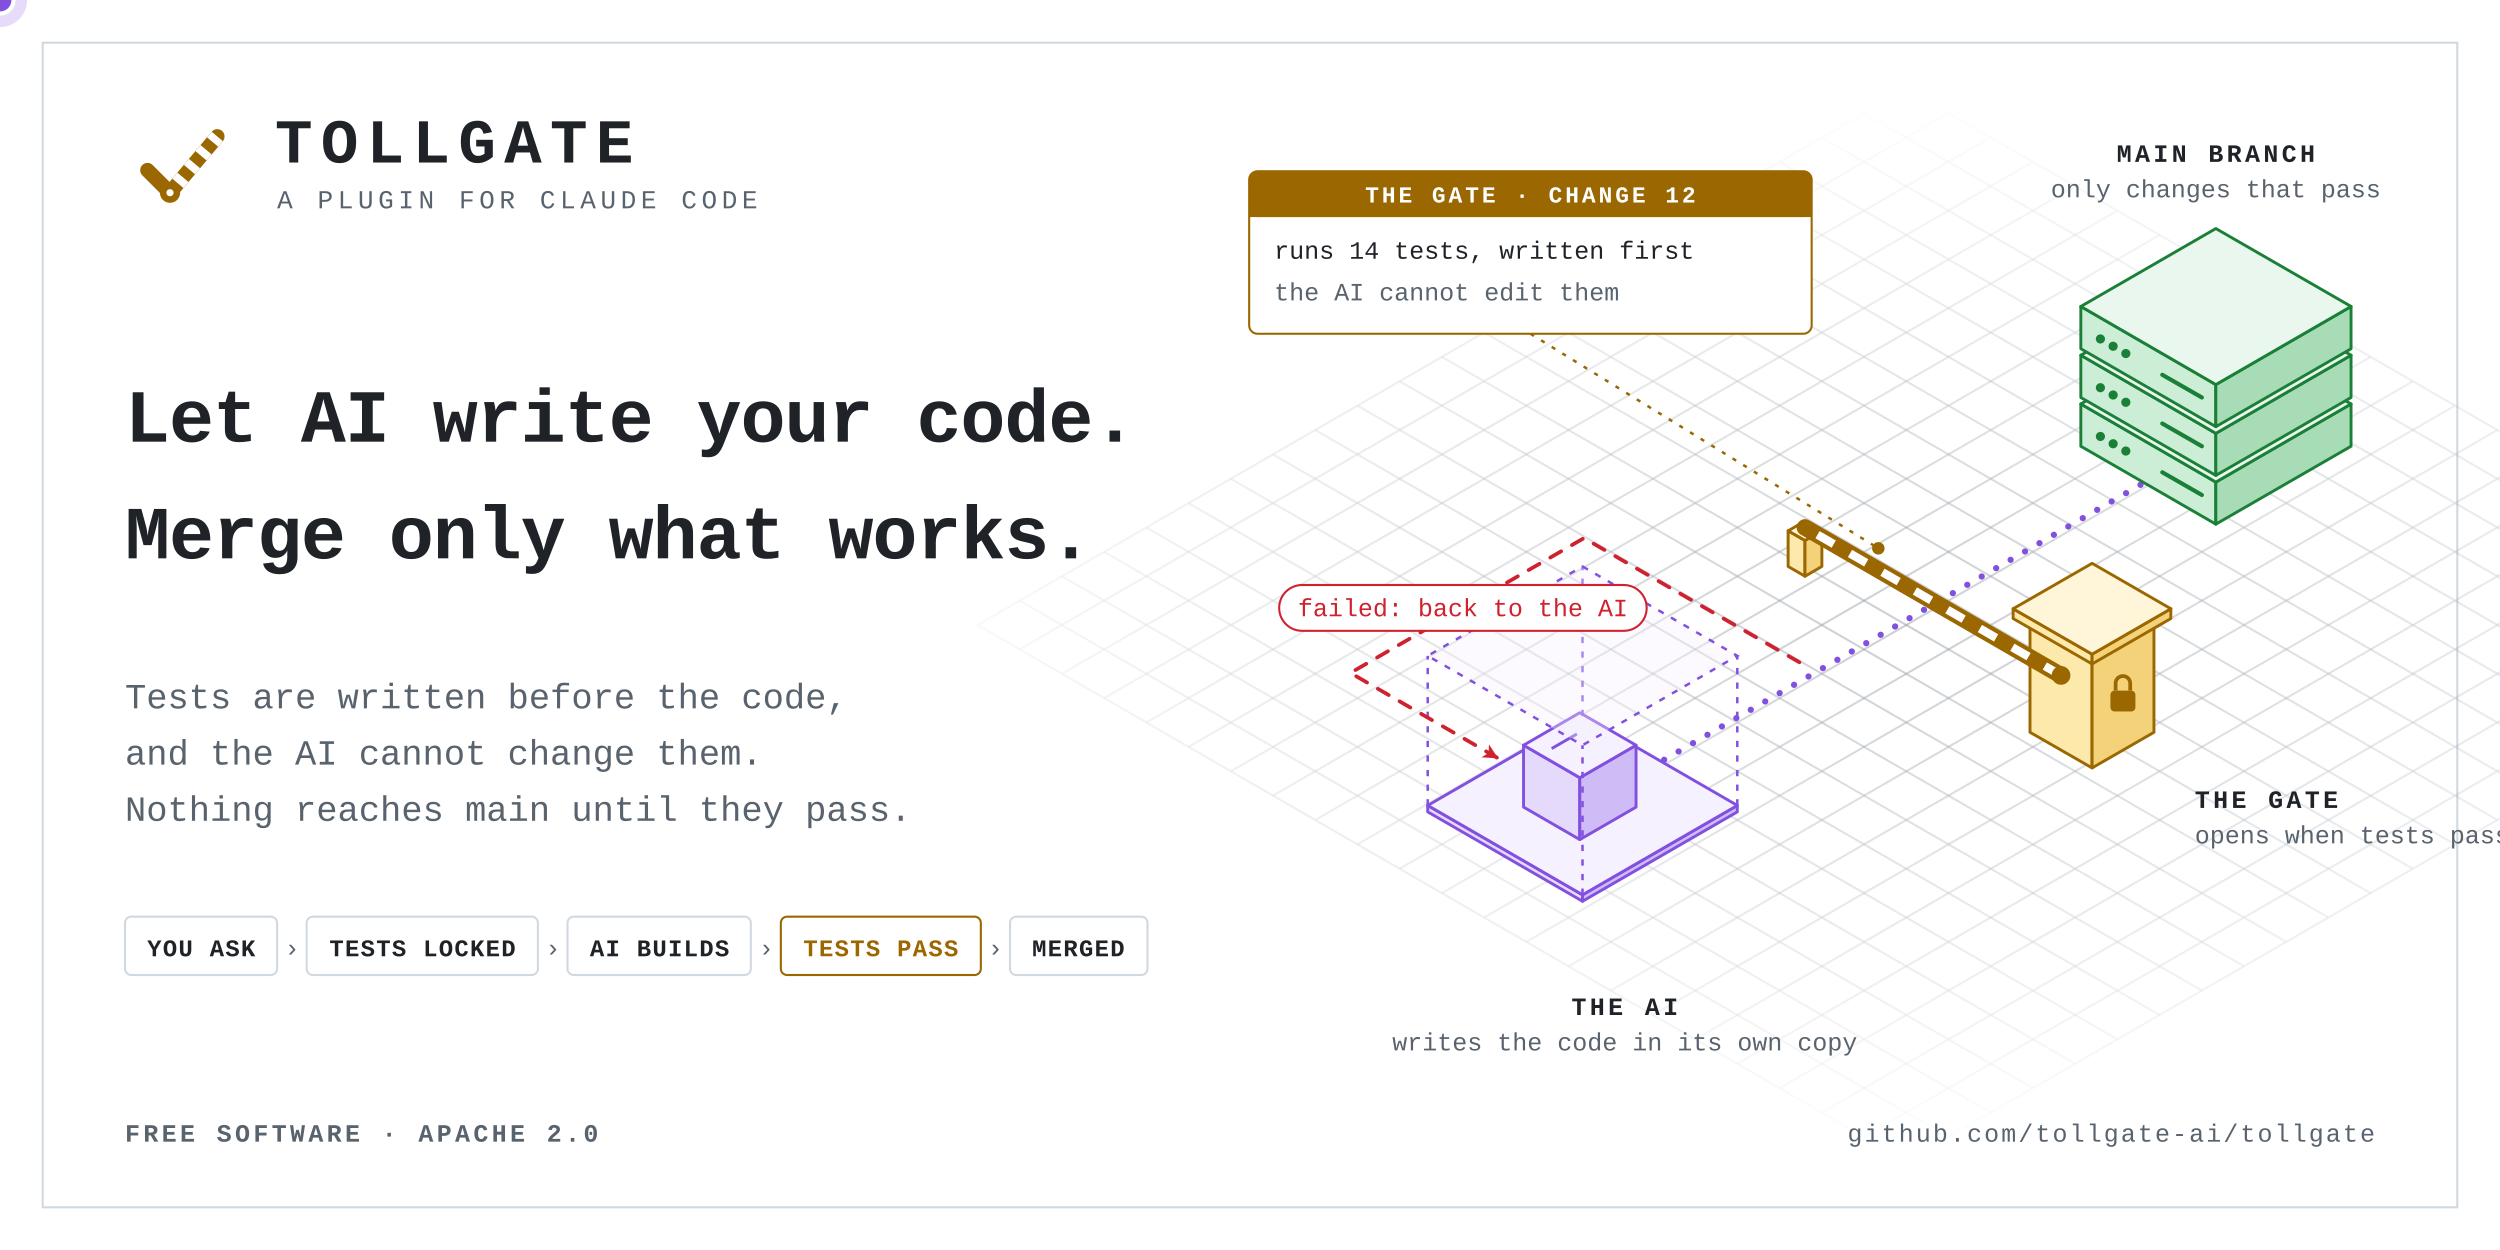
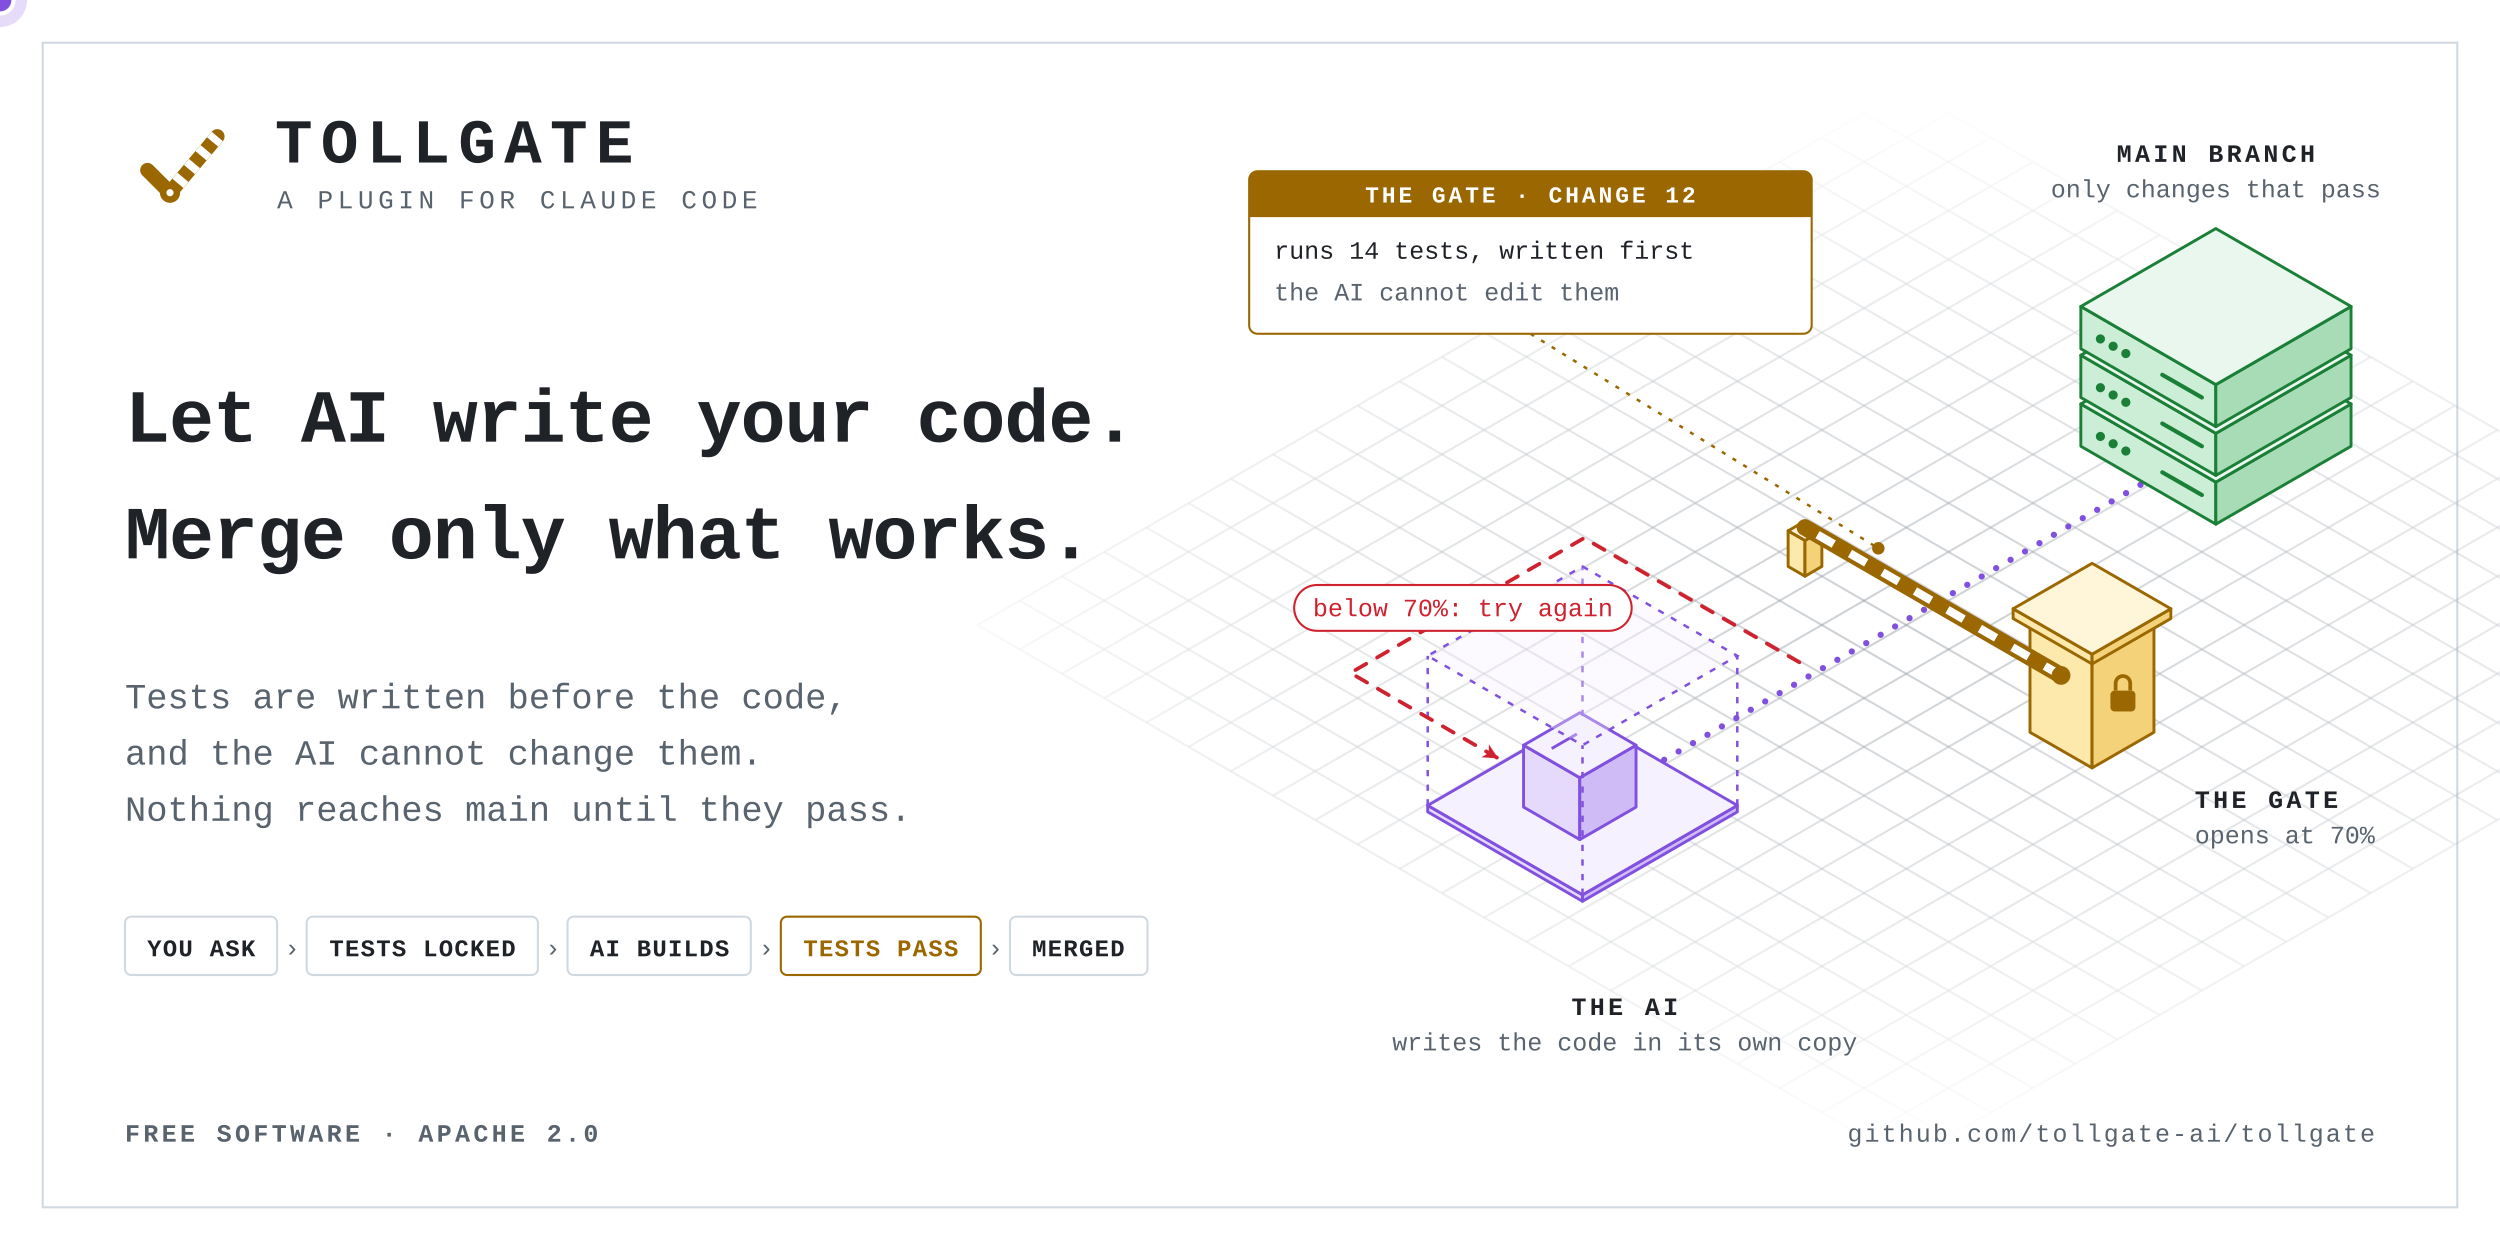
<svg xmlns="http://www.w3.org/2000/svg" viewBox="0 0 1200 600" width="1200" height="600" role="img" aria-labelledby="title desc" font-family="ui-monospace, SFMono-Regular, 'JetBrains Mono', 'Cascadia Mono', Menlo, Consolas, 'Liberation Mono', monospace">
  <defs>
    <radialGradient id="glow" cx="0.762" cy="0.500" r="0.42">
      <stop offset="0" stop-color="#fff" stop-opacity="1" />
      <stop offset="1" stop-color="#fff" stop-opacity="0" />
    </radialGradient>
    <mask id="fade">
      <rect width="1200" height="600" fill="url(#glow)" />
    </mask>
    <marker id="fail" viewBox="0 0 10 10" refX="9" refY="5" markerWidth="9" markerHeight="9" markerUnits="userSpaceOnUse" orient="auto-start-reverse">
      <path d="M1,1 L9,5 L1,9 L3.2,5 z" fill="#cf222e" />
    </marker>
  </defs>
  <style>.main{stroke-width:3;stroke-dasharray:0 8;animation:flow .8s linear infinite}.side{stroke-width:1.8;stroke-dasharray:6 6;animation:side 1.6s linear infinite}@keyframes flow{to{stroke-dashoffset:-8}}@keyframes side{to{stroke-dashoffset:-12}}.still-arm{display:none}@media (prefers-reduced-motion:reduce){.main,.side{animation:none}.ticket,.moving-arm{display:none}.still-arm{display:inline}}</style>
  <rect width="1200" height="600" fill="#ffffff" />
  <rect x="20.5" y="20.5" width="1159" height="559" fill="none" stroke="#d1d9e0" />
  <g mask="url(#fade)" stroke-width="1">
    <line x1="915.0" y1="42.6" x2="469.2" y2="300.0" stroke="#8c959f" stroke-opacity="0.45" />
    <line x1="915.0" y1="42.6" x2="1360.8" y2="300.0" stroke="#8c959f" stroke-opacity="0.45" />
    <line x1="935.3" y1="54.3" x2="489.4" y2="311.7" stroke="#8c959f" stroke-opacity="0.45" />
    <line x1="894.7" y1="54.3" x2="1340.6" y2="311.7" stroke="#8c959f" stroke-opacity="0.45" />
    <line x1="955.5" y1="66.0" x2="509.7" y2="323.4" stroke="#8c959f" stroke-opacity="0.45" />
    <line x1="874.5" y1="66.0" x2="1320.3" y2="323.4" stroke="#8c959f" stroke-opacity="0.45" />
    <line x1="975.8" y1="77.7" x2="530.0" y2="335.1" stroke="#8c959f" stroke-opacity="0.45" />
    <line x1="854.2" y1="77.7" x2="1300.0" y2="335.1" stroke="#8c959f" stroke-opacity="0.45" />
    <line x1="996.1" y1="89.4" x2="550.2" y2="346.8" stroke="#8c959f" stroke-opacity="0.45" />
    <line x1="833.9" y1="89.4" x2="1279.8" y2="346.8" stroke="#8c959f" stroke-opacity="0.45" />
    <line x1="1016.3" y1="101.1" x2="570.5" y2="358.5" stroke="#8c959f" stroke-opacity="0.45" />
    <line x1="813.7" y1="101.1" x2="1259.5" y2="358.5" stroke="#8c959f" stroke-opacity="0.45" />
    <line x1="1036.6" y1="112.8" x2="590.8" y2="370.2" stroke="#8c959f" stroke-opacity="0.45" />
    <line x1="793.4" y1="112.8" x2="1239.2" y2="370.2" stroke="#8c959f" stroke-opacity="0.45" />
    <line x1="1056.9" y1="124.5" x2="611.0" y2="381.9" stroke="#8c959f" stroke-opacity="0.45" />
    <line x1="773.1" y1="124.5" x2="1219.0" y2="381.9" stroke="#8c959f" stroke-opacity="0.45" />
    <line x1="1077.1" y1="136.2" x2="631.3" y2="393.6" stroke="#8c959f" stroke-opacity="0.45" />
    <line x1="752.9" y1="136.2" x2="1198.7" y2="393.6" stroke="#8c959f" stroke-opacity="0.45" />
    <line x1="1097.4" y1="147.9" x2="651.6" y2="405.3" stroke="#8c959f" stroke-opacity="0.45" />
    <line x1="732.6" y1="147.9" x2="1178.4" y2="405.3" stroke="#8c959f" stroke-opacity="0.45" />
    <line x1="1117.6" y1="159.6" x2="671.8" y2="417.0" stroke="#8c959f" stroke-opacity="0.45" />
    <line x1="712.4" y1="159.6" x2="1158.2" y2="417.0" stroke="#8c959f" stroke-opacity="0.45" />
    <line x1="1137.9" y1="171.3" x2="692.1" y2="428.7" stroke="#8c959f" stroke-opacity="0.45" />
    <line x1="692.1" y1="171.3" x2="1137.9" y2="428.7" stroke="#8c959f" stroke-opacity="0.45" />
    <line x1="1158.2" y1="183.0" x2="712.4" y2="440.4" stroke="#8c959f" stroke-opacity="0.45" />
    <line x1="671.8" y1="183.0" x2="1117.6" y2="440.4" stroke="#8c959f" stroke-opacity="0.45" />
    <line x1="1178.4" y1="194.7" x2="732.6" y2="452.1" stroke="#8c959f" stroke-opacity="0.45" />
    <line x1="651.6" y1="194.7" x2="1097.4" y2="452.1" stroke="#8c959f" stroke-opacity="0.45" />
    <line x1="1198.7" y1="206.4" x2="752.9" y2="463.8" stroke="#8c959f" stroke-opacity="0.45" />
    <line x1="631.3" y1="206.4" x2="1077.1" y2="463.8" stroke="#8c959f" stroke-opacity="0.45" />
    <line x1="1219.0" y1="218.1" x2="773.1" y2="475.5" stroke="#8c959f" stroke-opacity="0.45" />
    <line x1="611.0" y1="218.1" x2="1056.9" y2="475.5" stroke="#8c959f" stroke-opacity="0.45" />
    <line x1="1239.2" y1="229.8" x2="793.4" y2="487.2" stroke="#8c959f" stroke-opacity="0.45" />
    <line x1="590.8" y1="229.8" x2="1036.6" y2="487.2" stroke="#8c959f" stroke-opacity="0.45" />
    <line x1="1259.5" y1="241.5" x2="813.7" y2="498.9" stroke="#8c959f" stroke-opacity="0.45" />
    <line x1="570.5" y1="241.5" x2="1016.3" y2="498.9" stroke="#8c959f" stroke-opacity="0.45" />
    <line x1="1279.8" y1="253.2" x2="833.9" y2="510.6" stroke="#8c959f" stroke-opacity="0.45" />
    <line x1="550.2" y1="253.2" x2="996.1" y2="510.6" stroke="#8c959f" stroke-opacity="0.45" />
    <line x1="1300.0" y1="264.9" x2="854.2" y2="522.3" stroke="#8c959f" stroke-opacity="0.45" />
    <line x1="530.0" y1="264.9" x2="975.8" y2="522.3" stroke="#8c959f" stroke-opacity="0.45" />
    <line x1="1320.3" y1="276.6" x2="874.5" y2="534.0" stroke="#8c959f" stroke-opacity="0.45" />
    <line x1="509.7" y1="276.6" x2="955.5" y2="534.0" stroke="#8c959f" stroke-opacity="0.45" />
    <line x1="1340.6" y1="288.3" x2="894.7" y2="545.7" stroke="#8c959f" stroke-opacity="0.45" />
    <line x1="489.4" y1="288.3" x2="935.3" y2="545.7" stroke="#8c959f" stroke-opacity="0.45" />
    <line x1="1360.8" y1="300.0" x2="915.0" y2="557.4" stroke="#8c959f" stroke-opacity="0.45" />
    <line x1="469.2" y1="300.0" x2="915.0" y2="557.4" stroke="#8c959f" stroke-opacity="0.45" />
  </g>
  <polygon points="685.3,386.6 759.6,429.5 759.6,432.6 685.3,389.7" fill="#e6dafc" stroke="#8250df" stroke-width="1.4" stroke-linejoin="round" />
  <polygon points="759.6,429.5 833.9,386.6 833.9,389.7 759.6,432.6" fill="#cfbcf6" stroke="#8250df" stroke-width="1.4" stroke-linejoin="round" />
  <polygon points="685.3,386.6 759.6,429.5 833.9,386.6 759.6,343.7" fill="#f6f1ff" stroke="#8250df" stroke-width="1.4" stroke-linejoin="round" />
  <polygon points="731.3,357.7 758.3,373.3 758.3,403.0 731.3,387.4" fill="#e6dafc" stroke="#8250df" stroke-width="1.4" stroke-linejoin="round" />
  <polygon points="758.3,373.3 785.3,357.7 785.3,387.4 758.3,403.0" fill="#cfbcf6" stroke="#8250df" stroke-width="1.4" stroke-linejoin="round" />
  <polygon points="731.3,357.7 758.3,373.3 785.3,357.7 758.3,342.1" fill="#f6f1ff" stroke="#8250df" stroke-width="1.4" stroke-linejoin="round" />
  <line x1="744.8" y1="359.3" x2="756.9" y2="352.3" stroke="#8250df" stroke-width="1.4" />
  <line x1="759.6" y1="343.7" x2="759.6" y2="271.9" stroke="#8250df" stroke-width="1.2" stroke-dasharray="3 4" />
  <line x1="833.9" y1="386.6" x2="833.9" y2="314.8" stroke="#8250df" stroke-width="1.2" stroke-dasharray="3 4" />
  <line x1="759.6" y1="429.5" x2="759.6" y2="357.7" stroke="#8250df" stroke-width="1.2" stroke-dasharray="3 4" />
  <line x1="685.3" y1="386.6" x2="685.3" y2="314.8" stroke="#8250df" stroke-width="1.2" stroke-dasharray="3 4" />
  <polygon points="759.6,271.9 833.9,314.8 759.6,357.7 685.3,314.8" fill="#f6f1ff" fill-opacity="0.35" stroke="#8250df" stroke-width="1.2" stroke-dasharray="3 4" />
  <text x="779.9" y="487.2" text-anchor="middle" font-size="12" font-weight="700" letter-spacing="1.6" fill="#1f2328">THE AI</text>
  <text x="779.9" y="504.2" text-anchor="middle" font-size="12" fill="#59636e">writes the code in its own copy</text>
  <polyline class="main" points="798.8,364.7 1028.5,232.1" fill="none" stroke="#8250df" stroke-linecap="round" stroke-linejoin="round" />
  <polyline class="side" points="863.7,317.9 760.3,258.3 648.2,323.0 719.1,364.0" fill="none" stroke="#cf222e" stroke-linecap="round" stroke-linejoin="round" marker-end="url(#fail)" />
-   <rect x="614.0" y="280.8" width="176.4" height="22" rx="11" fill="#ffffff" stroke="#cf222e" />
-   <text x="702.2" y="295.8" text-anchor="middle" font-size="12" fill="#cf222e">failed: back to the AI</text>
+   <rect x="621.2" y="280.8" width="162.0" height="22" rx="11" fill="#ffffff" stroke="#cf222e" />
+   <text x="702.2" y="295.8" text-anchor="middle" font-size="12" fill="#cf222e">below 70%: try again</text>
  <polygon points="974.4,296.9 1004.2,314.0 1004.2,368.6 974.4,351.5" fill="#fde9ac" stroke="#9a6700" stroke-width="1.4" stroke-linejoin="round" />
  <polygon points="1004.2,314.0 1033.9,296.9 1033.9,351.5 1004.2,368.6" fill="#f3d27a" stroke="#9a6700" stroke-width="1.4" stroke-linejoin="round" />
  <polygon points="974.4,296.9 1004.2,314.0 1033.9,296.9 1004.2,279.7" fill="#fff6d9" stroke="#9a6700" stroke-width="1.4" stroke-linejoin="round" />
  <polygon points="966.3,292.2 1004.2,314.0 1004.2,318.7 966.3,296.9" fill="#fde9ac" stroke="#9a6700" stroke-width="1.4" stroke-linejoin="round" />
  <polygon points="1004.2,314.0 1042.0,292.2 1042.0,296.9 1004.2,318.7" fill="#f3d27a" stroke="#9a6700" stroke-width="1.4" stroke-linejoin="round" />
  <polygon points="966.3,292.2 1004.2,314.0 1042.0,292.2 1004.2,270.4" fill="#fff6d9" stroke="#9a6700" stroke-width="1.4" stroke-linejoin="round" />
  <rect x="1013.0" y="331.5" width="12" height="10" rx="2" fill="#9a6700" />
  <path d="M1015.5,331.5 v-3.5 a3.5,3.5 0 0 1 7,0 v3.5" fill="none" stroke="#9a6700" stroke-width="1.8" />
  <polygon points="858.3,254.8 866.4,259.4 866.4,276.6 858.3,271.9" fill="#fde9ac" stroke="#9a6700" stroke-width="1.4" stroke-linejoin="round" />
  <polygon points="866.4,259.4 874.5,254.8 874.5,271.9 866.4,276.6" fill="#f3d27a" stroke="#9a6700" stroke-width="1.4" stroke-linejoin="round" />
  <polygon points="858.3,254.8 866.4,259.4 874.5,254.8 866.4,250.1" fill="#fff6d9" stroke="#9a6700" stroke-width="1.4" stroke-linejoin="round" />
  <g class="moving-arm">
    <line x1="989.3" y1="324.2" x2="866.4" y2="253.2" stroke="#9a6700" stroke-width="8" stroke-linecap="round" />
    <line x1="989.3" y1="324.2" x2="866.4" y2="253.2" stroke="#ffffff" stroke-width="4" stroke-dasharray="9 9" />
    <animateTransform attributeName="transform" type="rotate" values="0 989.3 324.2;0 989.3 324.2;60 989.3 324.2;60 989.3 324.2;0 989.3 324.2;0 989.3 324.2" keyTimes="0;0.658;0.697;0.874;0.913;1" dur="12.67s" repeatCount="indefinite" />
  </g>
  <g class="still-arm">
    <line x1="989.3" y1="324.2" x2="866.4" y2="253.2" stroke="#9a6700" stroke-width="8" stroke-linecap="round" />
    <line x1="989.3" y1="324.2" x2="866.4" y2="253.2" stroke="#ffffff" stroke-width="4" stroke-dasharray="9 9" />
  </g>
  <circle cx="989.3" cy="324.2" r="4.5" fill="#9a6700" />
  <text x="1053.5" y="387.8" text-anchor="start" font-size="12" font-weight="700" letter-spacing="1.6" fill="#1f2328">THE GATE</text>
-   <text x="1053.5" y="404.8" text-anchor="start" font-size="12" fill="#59636e">opens when tests pass</text>
+   <text x="1053.5" y="404.8" text-anchor="start" font-size="12" fill="#59636e">opens at 70%</text>
  <polygon points="998.8,193.9 1063.6,231.4 1063.6,251.6 998.8,214.2" fill="#cdeed6" stroke="#1a7f37" stroke-width="1.4" stroke-linejoin="round" />
  <polygon points="1063.6,231.4 1128.5,193.9 1128.5,214.2 1063.6,251.6" fill="#a8dcb6" stroke="#1a7f37" stroke-width="1.4" stroke-linejoin="round" />
  <polygon points="998.8,193.9 1063.6,231.4 1128.5,193.9 1063.6,156.5" fill="#eaf7ee" stroke="#1a7f37" stroke-width="1.4" stroke-linejoin="round" />
  <circle cx="1008.2" cy="209.5" r="2.2" fill="#1a7f37" />
  <circle cx="1014.3" cy="213.0" r="2.2" fill="#1a7f37" />
  <circle cx="1020.4" cy="216.5" r="2.2" fill="#1a7f37" />
  <line x1="1037.9" y1="226.7" x2="1056.9" y2="237.6" stroke="#1a7f37" stroke-width="2" stroke-linecap="round" />
  <polygon points="998.8,170.5 1063.6,208.0 1063.6,228.2 998.8,190.8" fill="#cdeed6" stroke="#1a7f37" stroke-width="1.4" stroke-linejoin="round" />
  <polygon points="1063.6,208.0 1128.5,170.5 1128.5,190.8 1063.6,228.2" fill="#a8dcb6" stroke="#1a7f37" stroke-width="1.4" stroke-linejoin="round" />
  <polygon points="998.8,170.5 1063.6,208.0 1128.5,170.5 1063.6,133.1" fill="#eaf7ee" stroke="#1a7f37" stroke-width="1.4" stroke-linejoin="round" />
  <circle cx="1008.2" cy="186.1" r="2.2" fill="#1a7f37" />
  <circle cx="1014.3" cy="189.6" r="2.2" fill="#1a7f37" />
  <circle cx="1020.4" cy="193.1" r="2.2" fill="#1a7f37" />
  <line x1="1037.9" y1="203.3" x2="1056.9" y2="214.2" stroke="#1a7f37" stroke-width="2" stroke-linecap="round" />
  <polygon points="998.8,147.1 1063.6,184.6 1063.6,204.8 998.8,167.4" fill="#cdeed6" stroke="#1a7f37" stroke-width="1.4" stroke-linejoin="round" />
  <polygon points="1063.6,184.6 1128.5,147.1 1128.5,167.4 1063.6,204.8" fill="#a8dcb6" stroke="#1a7f37" stroke-width="1.4" stroke-linejoin="round" />
  <polygon points="998.8,147.1 1063.6,184.6 1128.5,147.1 1063.6,109.7" fill="#eaf7ee" stroke="#1a7f37" stroke-width="1.4" stroke-linejoin="round" />
  <circle cx="1008.2" cy="162.7" r="2.2" fill="#1a7f37" />
  <circle cx="1014.3" cy="166.2" r="2.2" fill="#1a7f37" />
  <circle cx="1020.4" cy="169.7" r="2.2" fill="#1a7f37" />
  <line x1="1037.9" y1="179.9" x2="1056.9" y2="190.8" stroke="#1a7f37" stroke-width="2" stroke-linecap="round" />
  <text x="1063.6" y="77.7" text-anchor="middle" font-size="12" font-weight="700" letter-spacing="1.6" fill="#1f2328">MAIN BRANCH</text>
  <text x="1063.6" y="94.7" text-anchor="middle" font-size="12" fill="#59636e">only changes that pass</text>
  <line x1="734.6" y1="160.2" x2="901.6" y2="263.2" stroke="#9a6700" stroke-width="1.2" stroke-dasharray="2 4" />
  <circle cx="901.6" cy="263.2" r="3" fill="#9a6700" />
  <rect x="599.6" y="82.2" width="270" height="78" rx="4" fill="#ffffff" stroke="#9a6700" />
  <rect x="599.6" y="82.2" width="270" height="22" rx="4" fill="#9a6700" />
  <rect x="599.6" y="96.2" width="270" height="8" fill="#9a6700" />
  <text x="734.6" y="97.2" text-anchor="middle" font-size="11" font-weight="700" letter-spacing="1.4" fill="#ffffff">THE GATE · CHANGE 12</text>
  <text x="611.6" y="124.2" font-size="12" fill="#1f2328">runs 14 tests, written first</text>
  <text x="611.6" y="144.2" font-size="12" fill="#59636e">the AI cannot edit them</text>
  <g class="ticket">
    <circle r="13" fill="#8250df" opacity="0.2">
      <animate attributeName="fill" values="#8250df;#cf222e;#8250df;#1a7f37" keyTimes="0;0.221;0.547;0.721" calcMode="discrete" dur="12.67s" repeatCount="indefinite" />
    </circle>
    <circle r="6.5" fill="#8250df" stroke="#ffffff" stroke-width="2">
      <animate attributeName="fill" values="#8250df;#cf222e;#8250df;#1a7f37" keyTimes="0;0.221;0.547;0.721" calcMode="discrete" dur="12.67s" repeatCount="indefinite" />
    </circle>
    <animateMotion path="M798.8,364.7 L871.8,322.6 L871.8,322.6 L863.7,317.9 L760.3,258.3 L648.2,323.0 L719.1,364.0 L798.8,364.7 L871.8,322.6 L871.8,322.6 L1028.5,232.1" keyPoints="0;0;0.113;0.113;0.113;0.125;0.284;0.458;0.567;0.567;0.646;0.758;0.758;0.758;1;1;1" keyTimes="0;0.047;0.118;0.221;0.221;0.229;0.33;0.439;0.508;0.547;0.547;0.618;0.721;0.721;0.874;0.968;1" calcMode="linear" dur="12.67s" repeatCount="indefinite" />
  </g>
  <g transform="translate(60 52) scale(0.54)">
    <path d="M20 55 L40 75 L82 25" fill="none" stroke="#9a6700" stroke-width="13" stroke-linecap="round" stroke-linejoin="round" />
    <path d="M47 66.7 L82 25" fill="none" stroke="#ffffff" stroke-width="13" stroke-dasharray="7 9" />
    <circle cx="40" cy="75" r="9" fill="#9a6700" />
    <circle cx="40" cy="75" r="3.2" fill="#ffffff" />
  </g>
  <text x="132" y="78" font-size="30" font-weight="700" letter-spacing="4" fill="#1f2328">TOLLGATE</text>
  <text x="133" y="100" font-size="12.5" letter-spacing="2.2" fill="#59636e">A PLUGIN FOR CLAUDE CODE</text>
  <text x="60" y="212" font-size="36" font-weight="800" letter-spacing="-0.5" fill="#1f2328">Let AI write your code.</text>
  <text x="60" y="268" font-size="36" font-weight="800" letter-spacing="-0.5" fill="#1f2328">Merge only what works.</text>
  <text x="60" y="340" font-size="17" fill="#59636e">Tests are written before the code,</text>
  <text x="60" y="367" font-size="17" fill="#59636e">and the AI cannot change them.</text>
  <text x="60" y="394" font-size="17" fill="#59636e">Nothing reaches main until they pass.</text>
  <rect x="60" y="440" width="73" height="28" rx="3" fill="#ffffff" stroke="#d1d9e0" />
  <text x="96.6" y="459" text-anchor="middle" font-size="11.5" font-weight="700" letter-spacing="0.6" fill="#1f2328">YOU ASK</text>
  <text x="140.2" y="459" text-anchor="middle" font-size="12" fill="#59636e">›</text>
  <rect x="147.2" y="440" width="111" height="28" rx="3" fill="#ffffff" stroke="#d1d9e0" />
  <text x="202.8" y="459" text-anchor="middle" font-size="11.5" font-weight="700" letter-spacing="0.6" fill="#1f2328">TESTS LOCKED</text>
  <text x="265.4" y="459" text-anchor="middle" font-size="12" fill="#59636e">›</text>
  <rect x="272.4" y="440" width="88" height="28" rx="3" fill="#ffffff" stroke="#d1d9e0" />
  <text x="316.6" y="459" text-anchor="middle" font-size="11.5" font-weight="700" letter-spacing="0.6" fill="#1f2328">AI BUILDS</text>
  <text x="367.8" y="459" text-anchor="middle" font-size="12" fill="#59636e">›</text>
  <rect x="374.8" y="440" width="96" height="28" rx="3" fill="#ffffff" stroke="#9a6700" />
  <text x="422.8" y="459" text-anchor="middle" font-size="11.5" font-weight="700" letter-spacing="0.6" fill="#9a6700">TESTS PASS</text>
  <text x="477.8" y="459" text-anchor="middle" font-size="12" fill="#59636e">›</text>
  <rect x="484.8" y="440" width="66" height="28" rx="3" fill="#ffffff" stroke="#d1d9e0" />
  <text x="517.6" y="459" text-anchor="middle" font-size="11.5" font-weight="700" letter-spacing="0.6" fill="#1f2328">MERGED</text>
  <text x="60" y="548" font-size="12" font-weight="700" letter-spacing="1.6" fill="#59636e">FREE SOFTWARE · APACHE 2.0</text>
  <text x="1140" y="548" text-anchor="end" font-size="12" letter-spacing="1" fill="#59636e">github.com/tollgate-ai/tollgate</text>
</svg>
